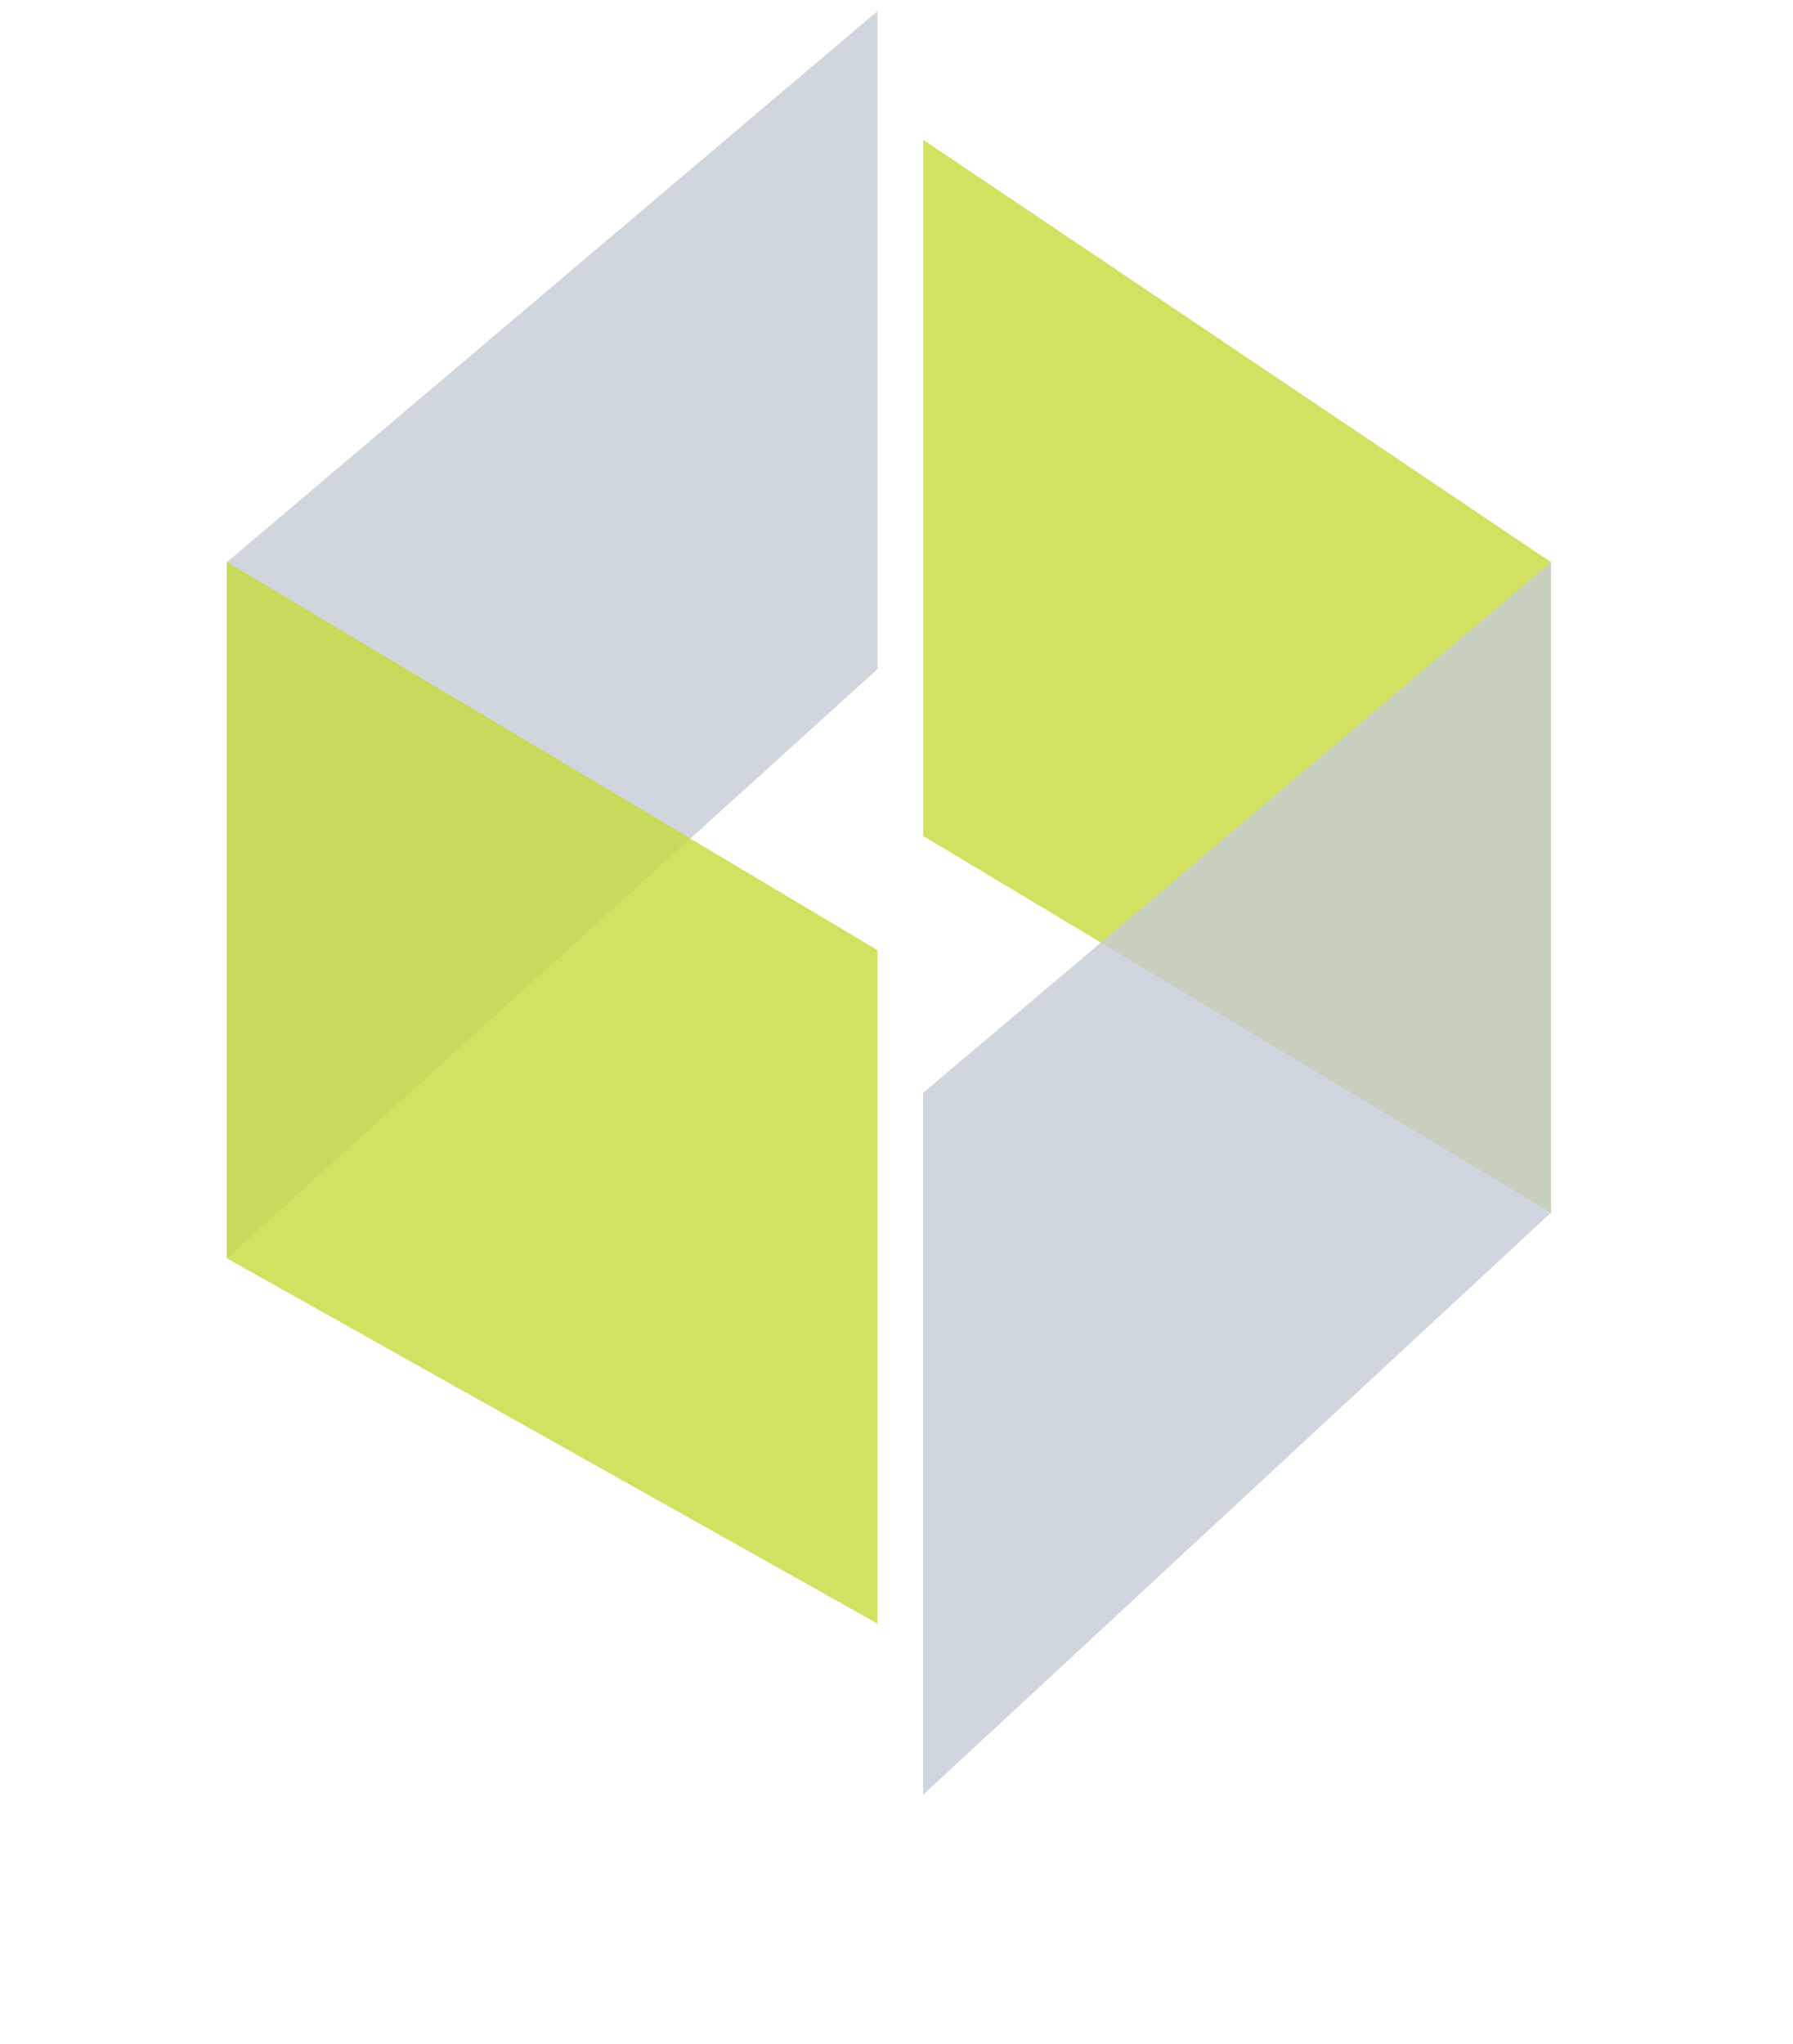
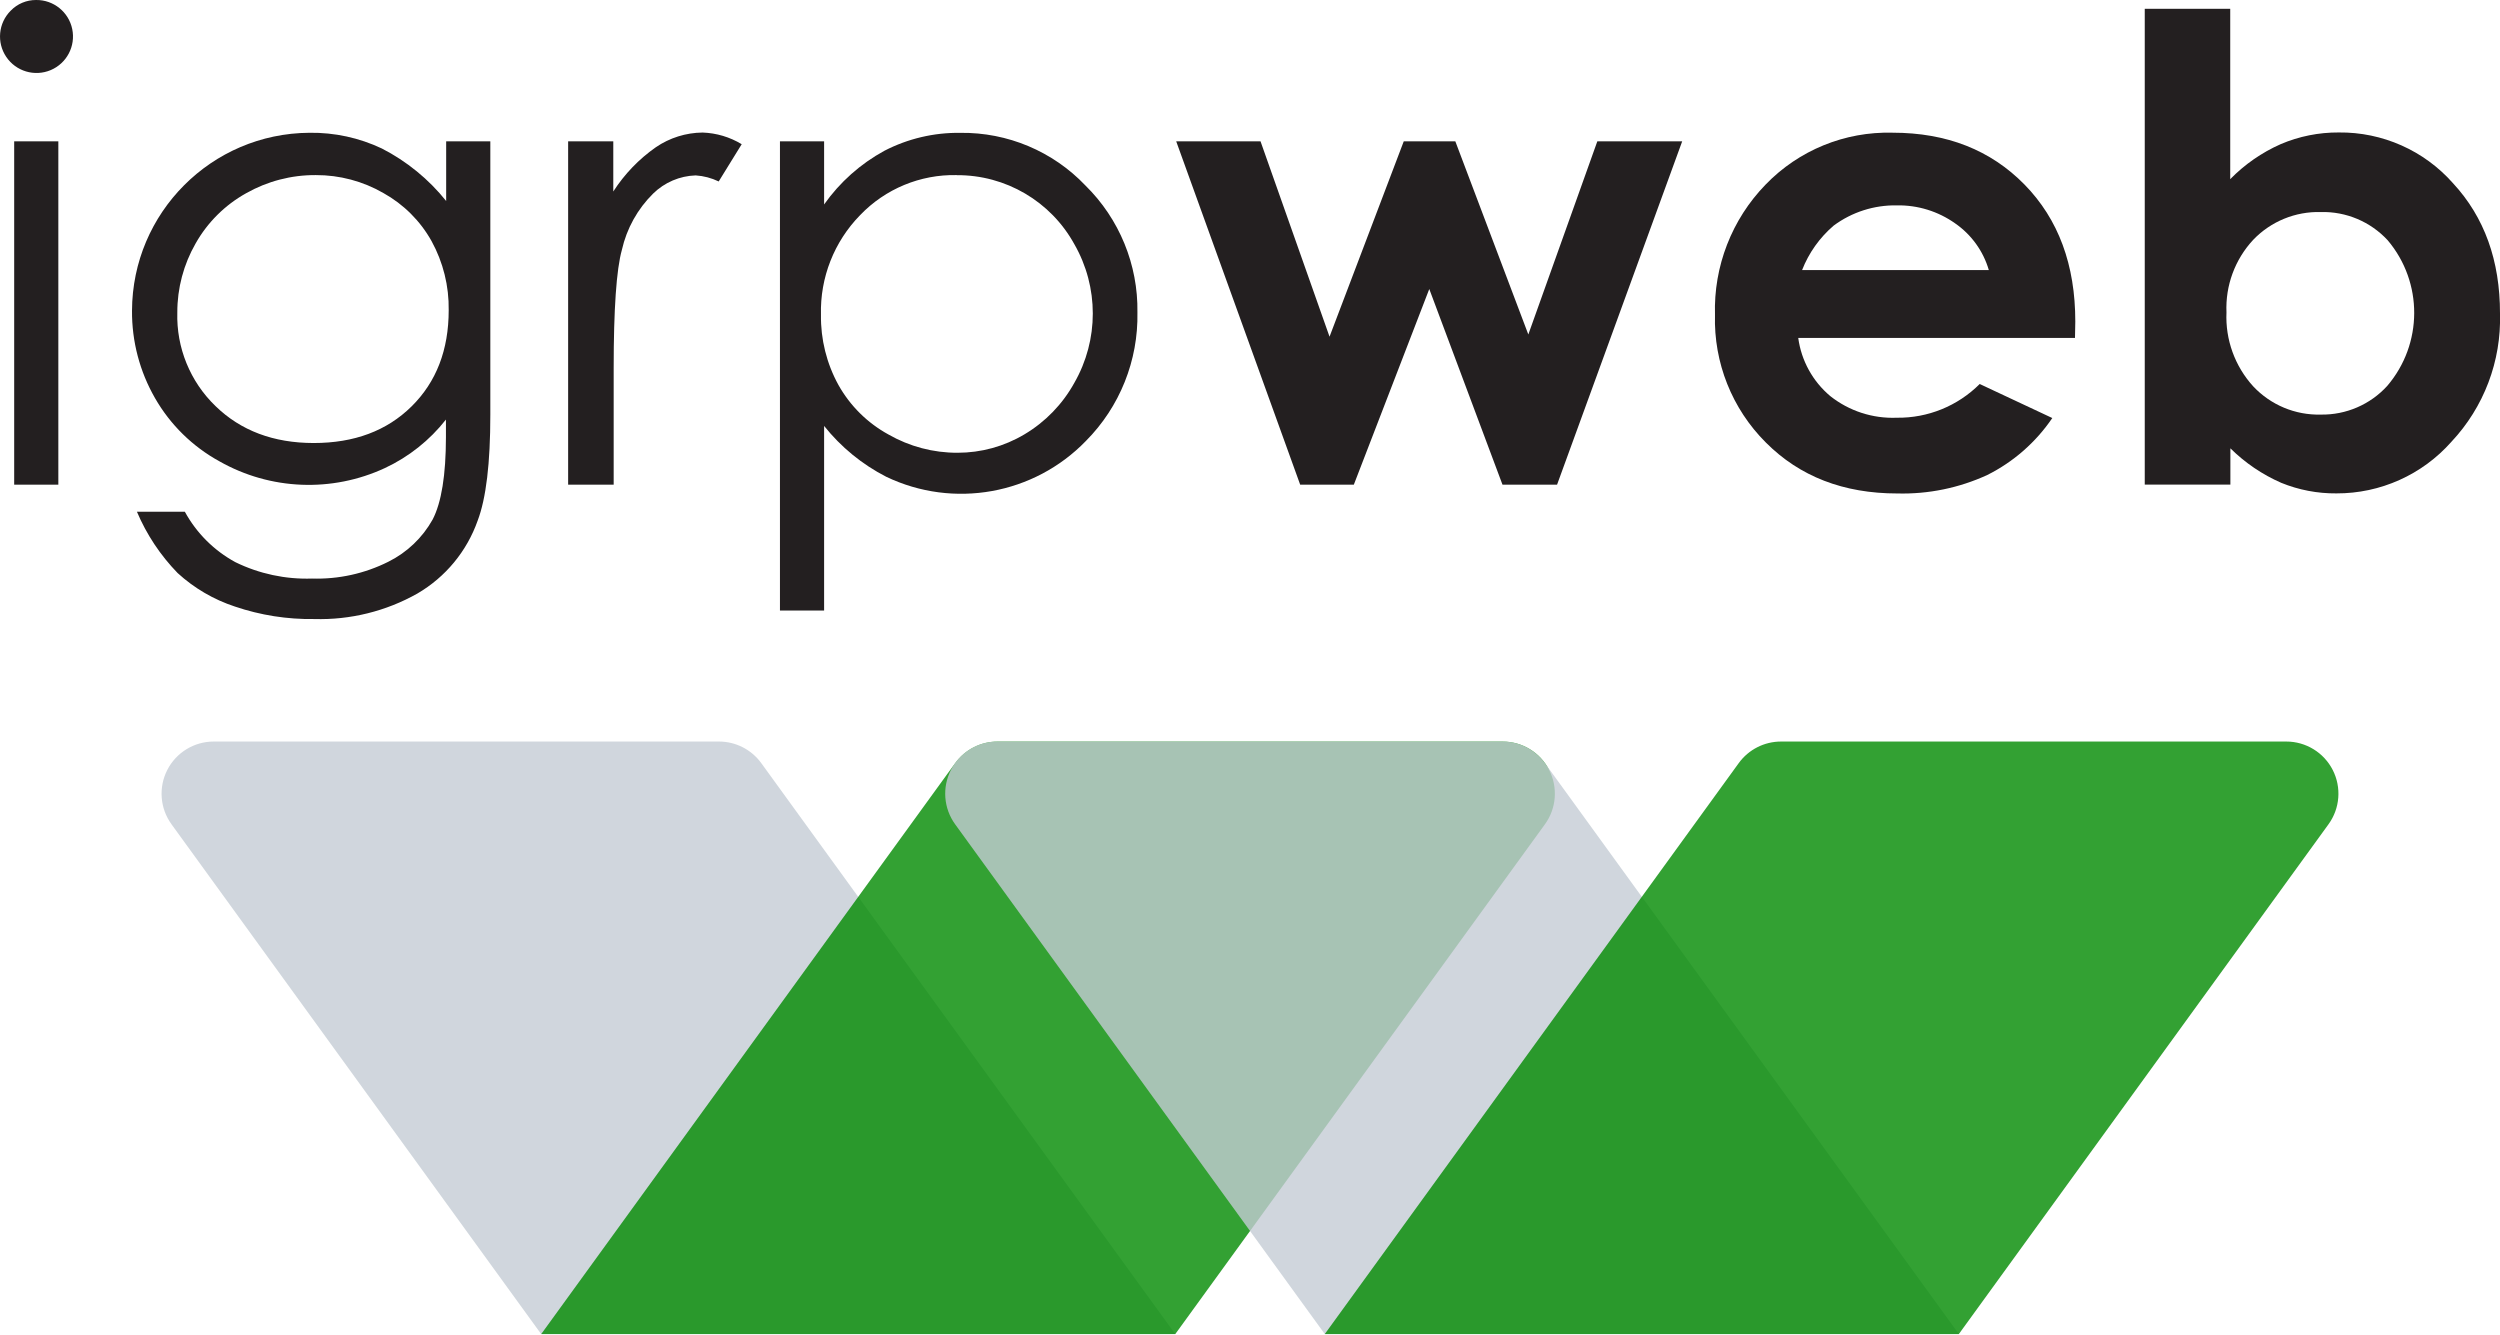
- <svg xmlns="http://www.w3.org/2000/svg" id="Layer_1" data-name="Layer 1" viewBox="0 0 137.72 157.03" version="1.1" width="137.72" height="157.03">
+ <svg xmlns="http://www.w3.org/2000/svg" id="Layer_1" data-name="Layer 1" viewBox="0 0 326.11 174.02" version="1.1">
  <defs id="defs4">
-     <style id="style2">.cls-1{fill:#c4ccd4;}.cls-1,.cls-2{opacity:0.8;}.cls-2{fill:#c7da3b;}.cls-3{fill:#6d6e71;}</style>
+     <style id="style2">.cls-1{fill:#c4ccd4;}.cls-1,.cls-2{opacity:0.8;}.cls-2{fill:#3aa0d9;}.cls-3{fill:#231f20;}</style>
  </defs>
-   <polygon class="cls-1" points="54.98,55.71 54.98,5.16 5,47.49 5,100.98 " id="polygon8" style="opacity:0.8;fill:#c4ccd4" transform="translate(12.43188,-4.305769)" />
-   <polygon class="cls-2" points="5,100.98 5,47.49 54.98,77.3 54.98,129.04 " id="polygon10" style="opacity:0.8;fill:#c7da3b" transform="translate(12.43188,-4.305769)" />
-   <polygon class="cls-2" points="58.49,68.53 58.49,15.04 106.72,47.49 106.72,97.47 " id="polygon12" style="opacity:0.8;fill:#c7da3b" transform="translate(12.43188,-4.305769)" />
-   <polygon class="cls-1" points="58.49,88.26 58.49,142.19 106.72,97.47 106.72,47.49 " id="polygon14" style="opacity:0.8;fill:#c4ccd4" transform="translate(12.43188,-4.305769)" />
+   <path class="cls-1" d="M285.77,307.36h65.91a6.82,6.82,0,0,1,5.51,2.81l54,74.48H328.48l-48.22-66.5A6.8,6.8,0,0,1,285.77,307.36Z" transform="translate(-257.89 -210.63)" id="path8" />
+   <path class="cls-2" d="M453.9,307.36H388a6.82,6.82,0,0,0-5.51,2.81l-54,74.48h82.71l48.22-66.5A6.8,6.8,0,0,0,453.9,307.36Z" transform="translate(-257.89 -210.63)" id="path10" style="fill:#008900;fill-opacity:1" />
+   <path class="cls-1" d="M388,307.36H453.9a6.82,6.82,0,0,1,5.51,2.81l54,74.48H430.7l-48.22-66.5A6.8,6.8,0,0,1,388,307.36Z" transform="translate(-257.89 -210.63)" id="path12" />
+   <path class="cls-2" d="M556.12,307.36H490.21a6.82,6.82,0,0,0-5.51,2.81l-54,74.48h82.71l48.22-66.5A6.8,6.8,0,0,0,556.12,307.36Z" transform="translate(-257.89 -210.63)" id="path14" style="fill:#008900;fill-opacity:1" />
+   <path class="cls-3" d="M262.6,210.63a4.76,4.76,0,1,1-3.32,1.4A4.58,4.58,0,0,1,262.6,210.63Zm-2.86,18.44h5.76v44.78h-5.76Z" transform="translate(-257.89 -210.63)" id="path16" />
+   <path class="cls-3" d="M316.09,229.07h5.76v35.68q0,9.44-1.65,13.79a17.91,17.91,0,0,1-7.86,9.51,25.86,25.86,0,0,1-13.46,3.33,30.71,30.71,0,0,1-10.35-1.63,20.59,20.59,0,0,1-7.47-4.37,26.11,26.11,0,0,1-5.31-8H282a16.48,16.48,0,0,0,6.59,6.58,21.16,21.16,0,0,0,10,2.14,20.76,20.76,0,0,0,9.95-2.19,13.49,13.49,0,0,0,5.79-5.52q1.72-3.32,1.73-10.73v-2.3a21.9,21.9,0,0,1-7.95,6.32,23.6,23.6,0,0,1-21.59-.87,21.73,21.73,0,0,1-8.41-8.25,22.54,22.54,0,0,1-3-11.4,23.29,23.29,0,0,1,23.15-23.21A21.35,21.35,0,0,1,307.7,230a25.88,25.88,0,0,1,8.39,6.85Zm-17,4.4a18.2,18.2,0,0,0-9.1,2.37,17.15,17.15,0,0,0-6.58,6.54,18,18,0,0,0-2.39,9A16.3,16.3,0,0,0,286,263.6q4.94,4.81,12.8,4.82c5.3,0,9.55-1.59,12.78-4.78s4.84-7.37,4.84-12.55a18.15,18.15,0,0,0-2.23-9,16.23,16.23,0,0,0-6.29-6.28A17.5,17.5,0,0,0,299.09,233.47Z" transform="translate(-257.89 -210.63)" id="path18" />
+   <path class="cls-3" d="M332,229.07h5.89v6.54a20.73,20.73,0,0,1,5.56-5.78,11,11,0,0,1,6.09-1.91,10.55,10.55,0,0,1,5.1,1.52l-3,4.86a8.12,8.12,0,0,0-3-.79,8.3,8.3,0,0,0-5.55,2.37,14.92,14.92,0,0,0-4.08,7.35q-1.07,3.83-1.07,15.47v15.15H332Z" transform="translate(-257.89 -210.63)" id="path20" />
+   <path class="cls-3" d="M359.63,229.07h5.76v8.23a23.24,23.24,0,0,1,7.86-7,20.92,20.92,0,0,1,9.91-2.34,22.12,22.12,0,0,1,16.32,6.87,22.71,22.71,0,0,1,6.78,16.55,23.14,23.14,0,0,1-6.72,16.77,22.65,22.65,0,0,1-26.05,4.67,24.85,24.85,0,0,1-8.1-6.63v24.08h-5.76Zm23.05,4.4a16.94,16.94,0,0,0-12.59,5.22,17.9,17.9,0,0,0-5.11,13,18.42,18.42,0,0,0,2.28,9.16,16.63,16.63,0,0,0,6.53,6.46,18,18,0,0,0,9,2.38,17,17,0,0,0,8.73-2.4,17.82,17.82,0,0,0,6.51-6.72,18.18,18.18,0,0,0,0-18.09,17.38,17.38,0,0,0-15.34-9Z" transform="translate(-257.89 -210.63)" id="path22" />
+   <path class="cls-3" d="M411.32,229.07h11l9,25.48L441,229.07h6.73l9.52,25.19,9-25.19h11.07L461,273.85h-7.12l-9.55-25.52-9.84,25.52h-7Z" transform="translate(-257.89 -210.63)" id="path24" />
+   <path class="cls-3" d="M528.56,254.71h-36.1a12,12,0,0,0,4.18,7.59,13.12,13.12,0,0,0,8.67,2.82,15,15,0,0,0,10.82-4.4l9.47,4.44a22.31,22.31,0,0,1-8.48,7.43A26.43,26.43,0,0,1,505.39,275q-10.54,0-17.16-6.65a22.6,22.6,0,0,1-6.63-16.64,23.38,23.38,0,0,1,6.6-17,22.18,22.18,0,0,1,16.57-6.77q10.58,0,17.21,6.77t6.62,17.88Zm-11.24-8.85a11.24,11.24,0,0,0-4.39-6.09,12.74,12.74,0,0,0-7.6-2.35,13.44,13.44,0,0,0-8.25,2.64,14.69,14.69,0,0,0-4.12,5.8Z" transform="translate(-257.89 -210.63)" id="path26" />
+   <path class="cls-3" d="M548.81,211.78V234a21.23,21.23,0,0,1,6.59-4.57,19,19,0,0,1,7.57-1.52,19.58,19.58,0,0,1,14.9,6.62q6.14,6.63,6.13,17a23.43,23.43,0,0,1-6.34,16.73,19.94,19.94,0,0,1-15,6.73,18.62,18.62,0,0,1-7.2-1.38,21.9,21.9,0,0,1-6.63-4.5v4.73H537.66V211.78Zm11.81,26.51a11.76,11.76,0,0,0-8.81,3.62,13.07,13.07,0,0,0-3.49,9.47,13.44,13.44,0,0,0,3.49,9.65,11.67,11.67,0,0,0,8.81,3.68,11.46,11.46,0,0,0,8.67-3.74,14.68,14.68,0,0,0,.06-19A11.49,11.49,0,0,0,560.62,238.29Z" transform="translate(-257.89 -210.63)" id="path28" />
</svg>
